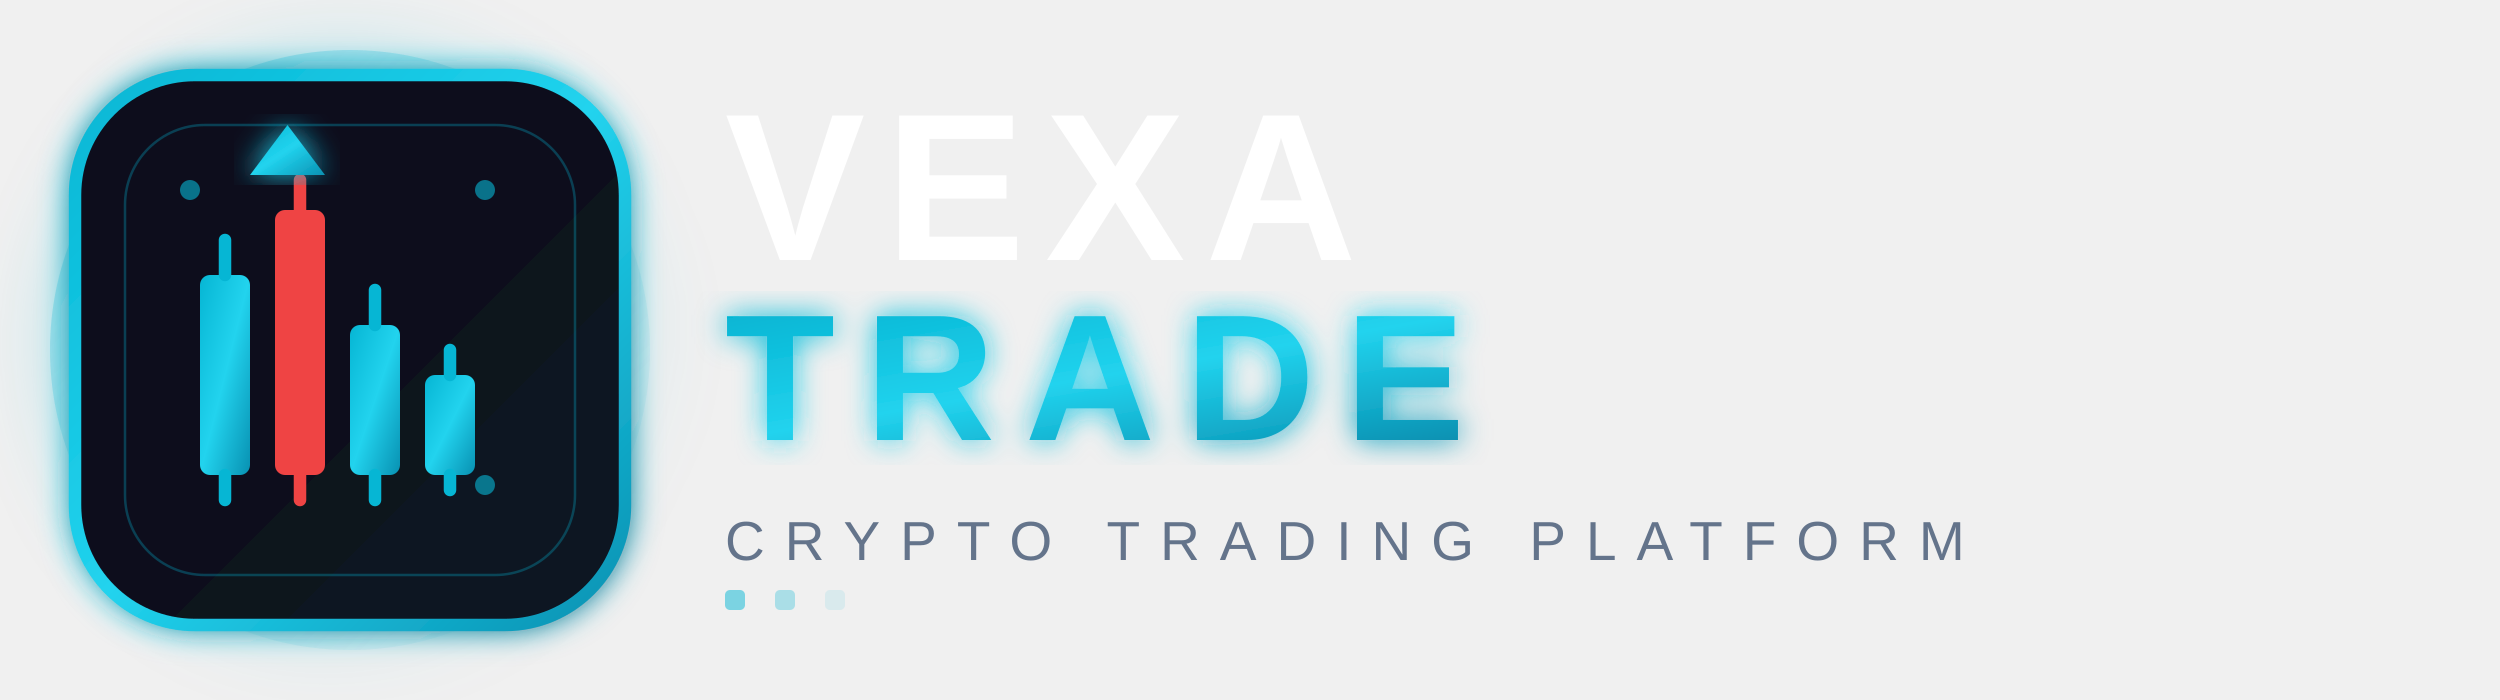
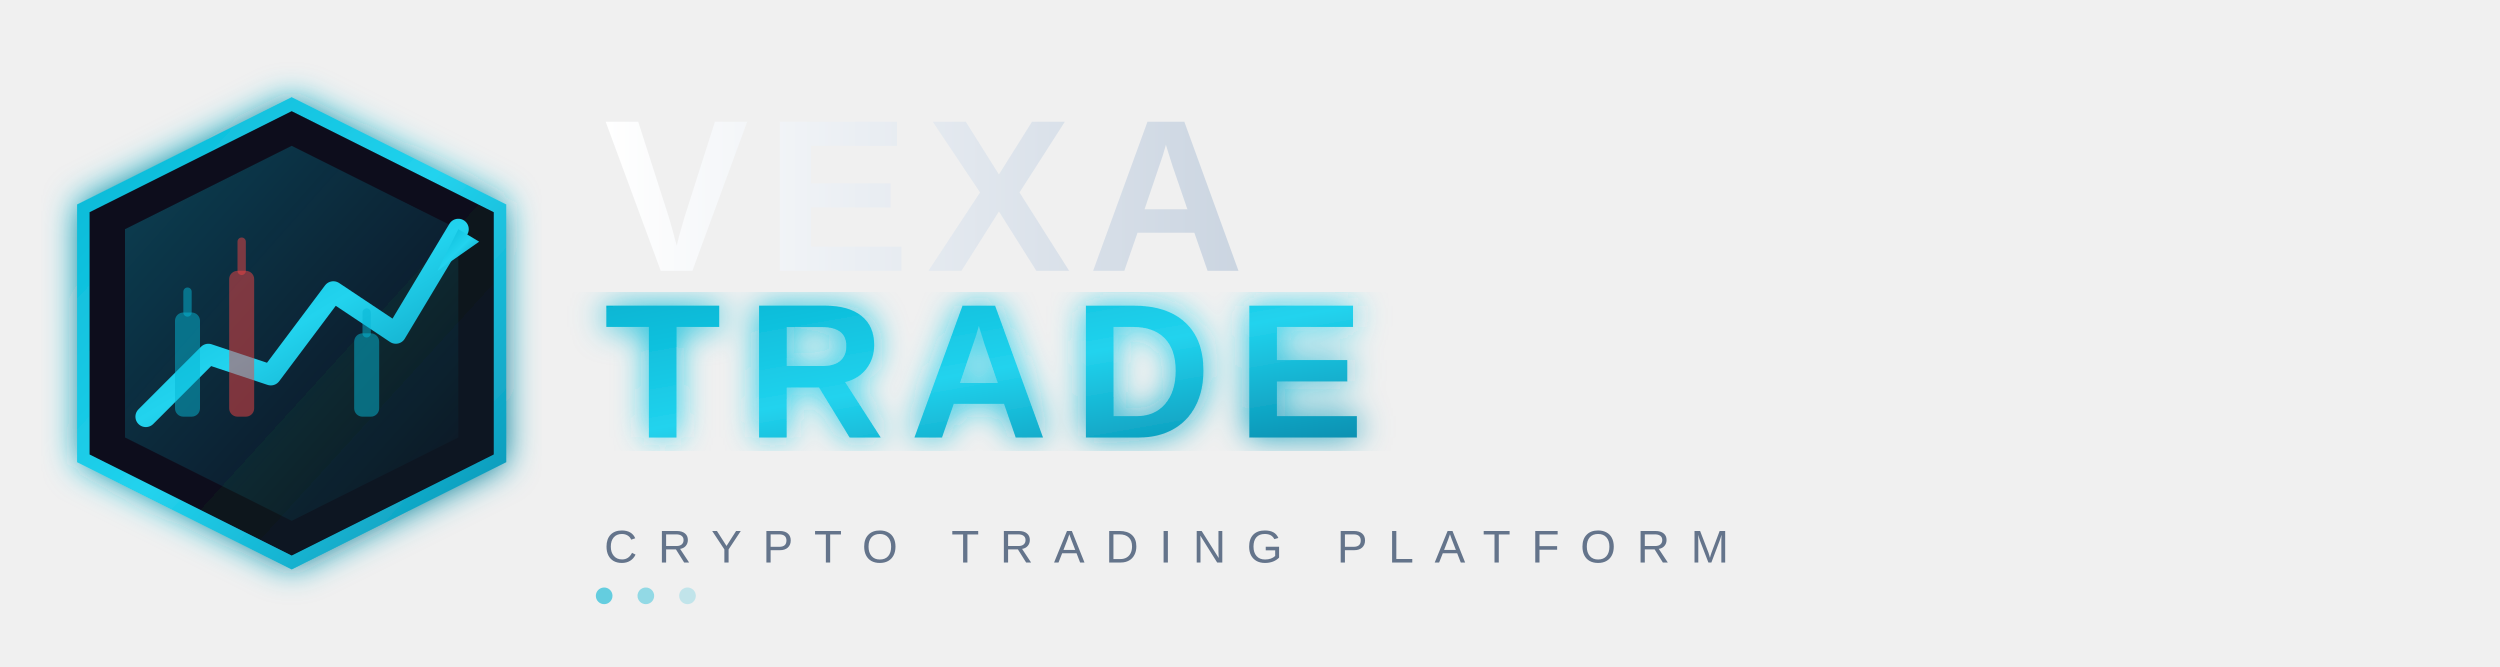
- <svg xmlns="http://www.w3.org/2000/svg" viewBox="0 0 500 140" width="500" height="140">
+ <svg xmlns="http://www.w3.org/2000/svg" viewBox="0 0 600 160" width="600" height="160">
  <defs>
    <linearGradient id="cyanGradient" x1="0%" y1="0%" x2="100%" y2="100%">
      <stop offset="0%" style="stop-color:#06b6d4;stop-opacity:1" />
      <stop offset="50%" style="stop-color:#22d3ee;stop-opacity:1" />
      <stop offset="100%" style="stop-color:#0891b2;stop-opacity:1" />
    </linearGradient>
-     <linearGradient id="darkGradient" x1="0%" y1="0%" x2="100%" y2="100%">
+     <linearGradient id="cyanGlow" x1="0%" y1="0%" x2="100%" y2="100%">
+       <stop offset="0%" style="stop-color:#06b6d4;stop-opacity:0.3" />
+       <stop offset="100%" style="stop-color:#06b6d4;stop-opacity:0" />
+     </linearGradient>
+     <linearGradient id="textGradient" x1="0%" y1="0%" x2="100%" y2="0%">
+       <stop offset="0%" style="stop-color:#ffffff;stop-opacity:1" />
+       <stop offset="100%" style="stop-color:#cbd5e1;stop-opacity:1" />
+     </linearGradient>
+     <linearGradient id="bgGradient" x1="0%" y1="0%" x2="100%" y2="100%">
      <stop offset="0%" style="stop-color:#0a0e1a;stop-opacity:1" />
      <stop offset="100%" style="stop-color:#0f1422;stop-opacity:1" />
    </linearGradient>
-     <linearGradient id="glowGradient" x1="0%" y1="0%" x2="100%" y2="100%">
-       <stop offset="0%" style="stop-color:#06b6d4;stop-opacity:0.3" />
-       <stop offset="100%" style="stop-color:#06b6d4;stop-opacity:0" />
-     </linearGradient>
-     <filter id="glow" x="-20%" y="-20%" width="140%" height="140%">
-       <feGaussianBlur stdDeviation="3" result="blur" />
-       <feComposite in="SourceGraphic" in2="blur" operator="over" />
-     </filter>
-     <filter id="softGlow" x="-50%" y="-50%" width="200%" height="200%">
-       <feGaussianBlur stdDeviation="8" result="blur" />
+     <filter id="glowFilter">
+       <feGaussianBlur stdDeviation="4" result="blur" />
      <feComposite in="SourceGraphic" in2="blur" operator="over" />
    </filter>
  </defs>
-   <circle cx="70" cy="70" r="60" fill="url(#glowGradient)" filter="url(#softGlow)" />
-   <rect x="15" y="15" width="110" height="110" rx="24" fill="url(#darkGradient)" stroke="url(#cyanGradient)" stroke-width="2.5" filter="url(#glow)" />
-   <rect x="25" y="25" width="90" height="90" rx="16" fill="none" stroke="#06b6d4" stroke-width="0.5" stroke-opacity="0.3" />
-   <rect x="40" y="55" width="10" height="40" rx="2" fill="url(#cyanGradient)" />
-   <line x1="45" y1="48" x2="45" y2="55" stroke="#06b6d4" stroke-width="2.5" stroke-linecap="round" />
-   <line x1="45" y1="95" x2="45" y2="100" stroke="#06b6d4" stroke-width="2.5" stroke-linecap="round" />
-   <rect x="55" y="42" width="10" height="53" rx="2" fill="#ef4444" />
-   <line x1="60" y1="36" x2="60" y2="42" stroke="#ef4444" stroke-width="2.5" stroke-linecap="round" />
-   <line x1="60" y1="95" x2="60" y2="100" stroke="#ef4444" stroke-width="2.5" stroke-linecap="round" />
-   <rect x="70" y="65" width="10" height="30" rx="2" fill="url(#cyanGradient)" />
-   <line x1="75" y1="58" x2="75" y2="65" stroke="#06b6d4" stroke-width="2.5" stroke-linecap="round" />
-   <line x1="75" y1="95" x2="75" y2="100" stroke="#06b6d4" stroke-width="2.5" stroke-linecap="round" />
-   <rect x="85" y="75" width="10" height="20" rx="2" fill="url(#cyanGradient)" />
-   <line x1="90" y1="70" x2="90" y2="75" stroke="#06b6d4" stroke-width="2.5" stroke-linecap="round" />
-   <line x1="90" y1="95" x2="90" y2="98" stroke="#06b6d4" stroke-width="2.5" stroke-linecap="round" />
-   <polygon points="50,35 65,35 57.5,25" fill="url(#cyanGradient)" filter="url(#glow)" />
-   <circle cx="38" cy="38" r="2" fill="#06b6d4" opacity="0.6" />
-   <circle cx="97" cy="38" r="2" fill="#06b6d4" opacity="0.6" />
-   <circle cx="97" cy="97" r="2" fill="#06b6d4" opacity="0.6" />
-   <text x="145" y="52" font-family="'Segoe UI', Arial, Helvetica, sans-serif" font-size="42" font-weight="800" letter-spacing="4" fill="#ffffff">
+   <polygon points="70,25 120,50 120,110 70,135 20,110 20,50" fill="url(#bgGradient)" stroke="url(#cyanGradient)" stroke-width="3" filter="url(#glowFilter)" />
+   <polygon points="70,35 110,55 110,105 70,125 30,105 30,55" fill="url(#cyanGlow)" />
+   <polyline points="35,100 50,85 65,90 80,70 95,80 110,55" fill="none" stroke="url(#cyanGradient)" stroke-width="5" stroke-linecap="round" stroke-linejoin="round" />
+   <polygon points="110,55 105,65 115,58" fill="url(#cyanGradient)" />
+   <rect x="42" y="75" width="6" height="25" rx="2" fill="#06b6d4" opacity="0.5" />
+   <line x1="45" y1="70" x2="45" y2="75" stroke="#06b6d4" stroke-width="2" stroke-linecap="round" opacity="0.5" />
+   <rect x="55" y="65" width="6" height="35" rx="2" fill="#ef4444" opacity="0.5" />
+   <line x1="58" y1="58" x2="58" y2="65" stroke="#ef4444" stroke-width="2" stroke-linecap="round" opacity="0.5" />
+   <rect x="85" y="80" width="6" height="20" rx="2" fill="#06b6d4" opacity="0.5" />
+   <line x1="88" y1="75" x2="88" y2="80" stroke="#06b6d4" stroke-width="2" stroke-linecap="round" opacity="0.5" />
+   <text x="145" y="65" font-family="'Segoe UI', 'Helvetica Neue', Arial, sans-serif" font-size="52" font-weight="800" letter-spacing="4" fill="url(#textGradient)">
    VEXA
  </text>
-   <text x="145" y="88" font-family="'Segoe UI', Arial, Helvetica, sans-serif" font-size="36" font-weight="700" letter-spacing="6" fill="url(#cyanGradient)" filter="url(#glow)">
+   <text x="145" y="105" font-family="'Segoe UI', 'Helvetica Neue', Arial, sans-serif" font-size="46" font-weight="700" letter-spacing="6" fill="url(#cyanGradient)" filter="url(#glowFilter)">
    TRADE
  </text>
-   <line x1="145" y1="96" x2="310" y2="96" stroke="url(#cyanGradient)" stroke-width="1.5" stroke-opacity="0.5" />
-   <text x="145" y="112" font-family="'Segoe UI', Arial, Helvetica, sans-serif" font-size="11" font-weight="500" letter-spacing="4" fill="#64748b">
+   <line x1="145" y1="115" x2="480" y2="115" stroke="url(#cyanGradient)" stroke-width="2" stroke-opacity="0.5" />
+   <text x="145" y="135" font-family="'Segoe UI', 'Helvetica Neue', Arial, sans-serif" font-size="11" font-weight="500" letter-spacing="5" fill="#64748b">
    CRYPTO TRADING PLATFORM
  </text>
-   <rect x="145" y="118" width="4" height="4" rx="1" fill="#06b6d4" opacity="0.5" />
-   <rect x="155" y="118" width="4" height="4" rx="1" fill="#06b6d4" opacity="0.3" />
-   <rect x="165" y="118" width="4" height="4" rx="1" fill="#06b6d4" opacity="0.1" />
+   <circle cx="145" cy="143" r="2" fill="#06b6d4" opacity="0.6" />
+   <circle cx="155" cy="143" r="2" fill="#06b6d4" opacity="0.4" />
+   <circle cx="165" cy="143" r="2" fill="#06b6d4" opacity="0.2" />
</svg>
